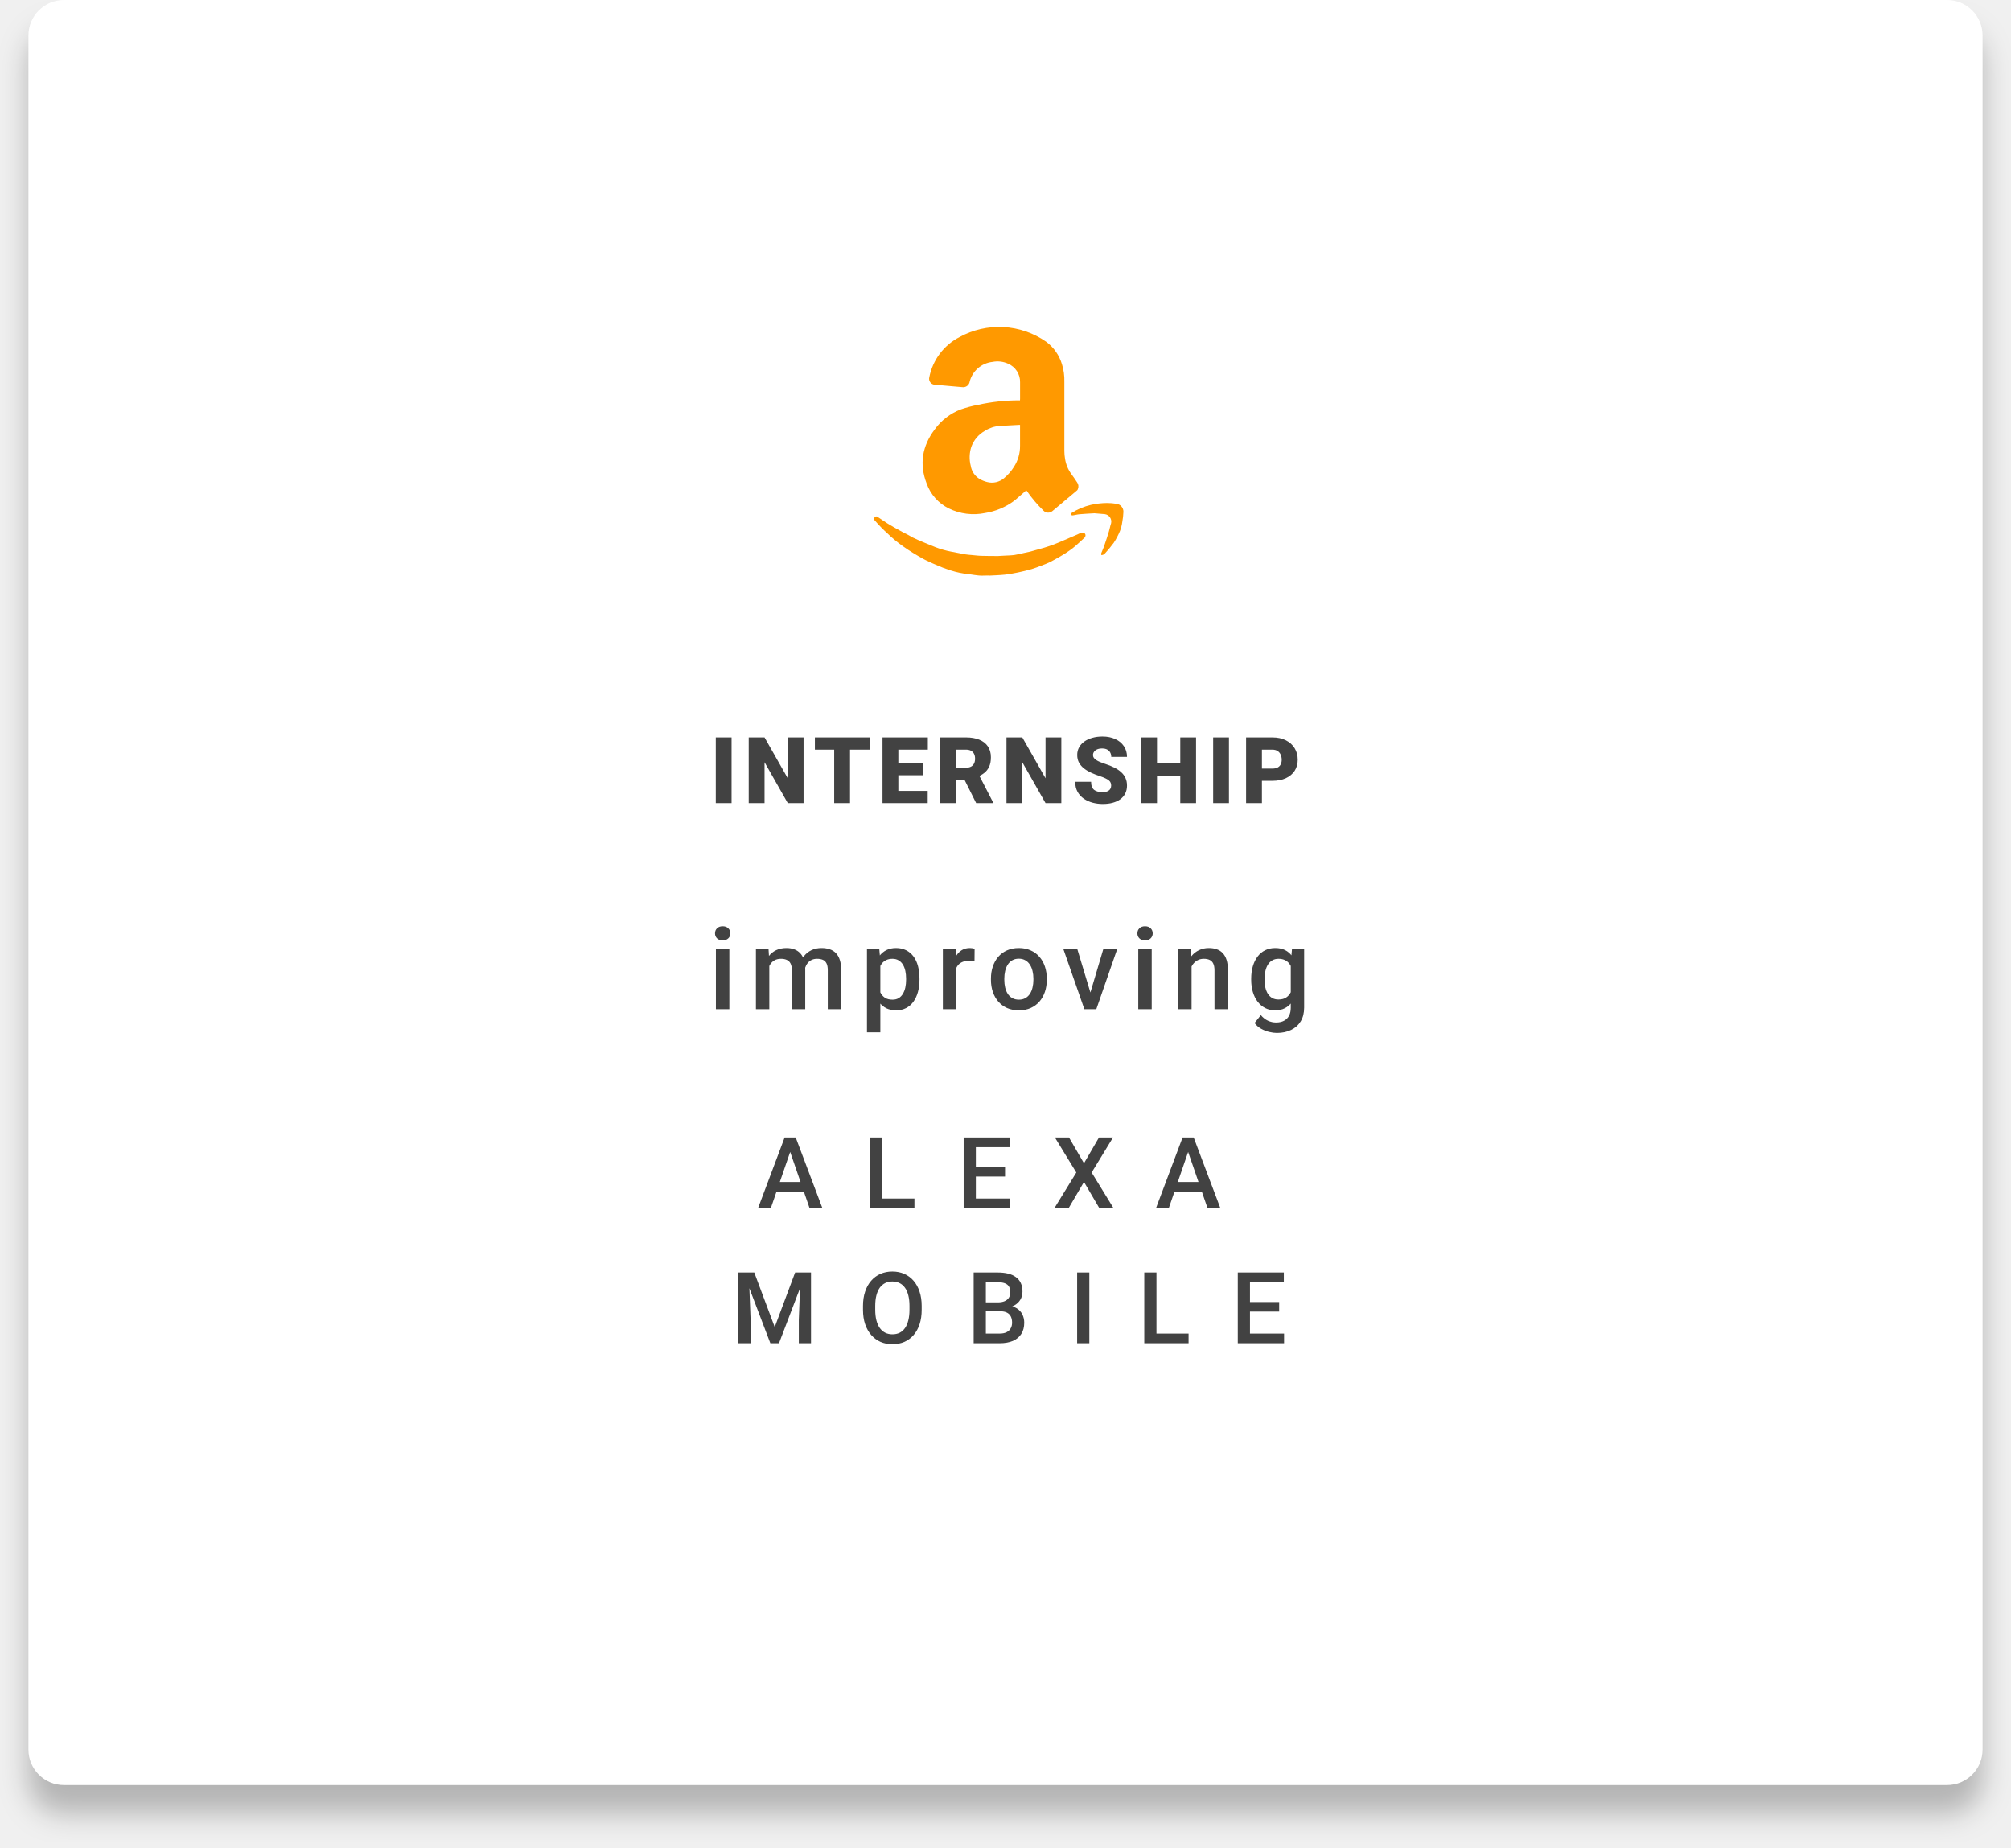
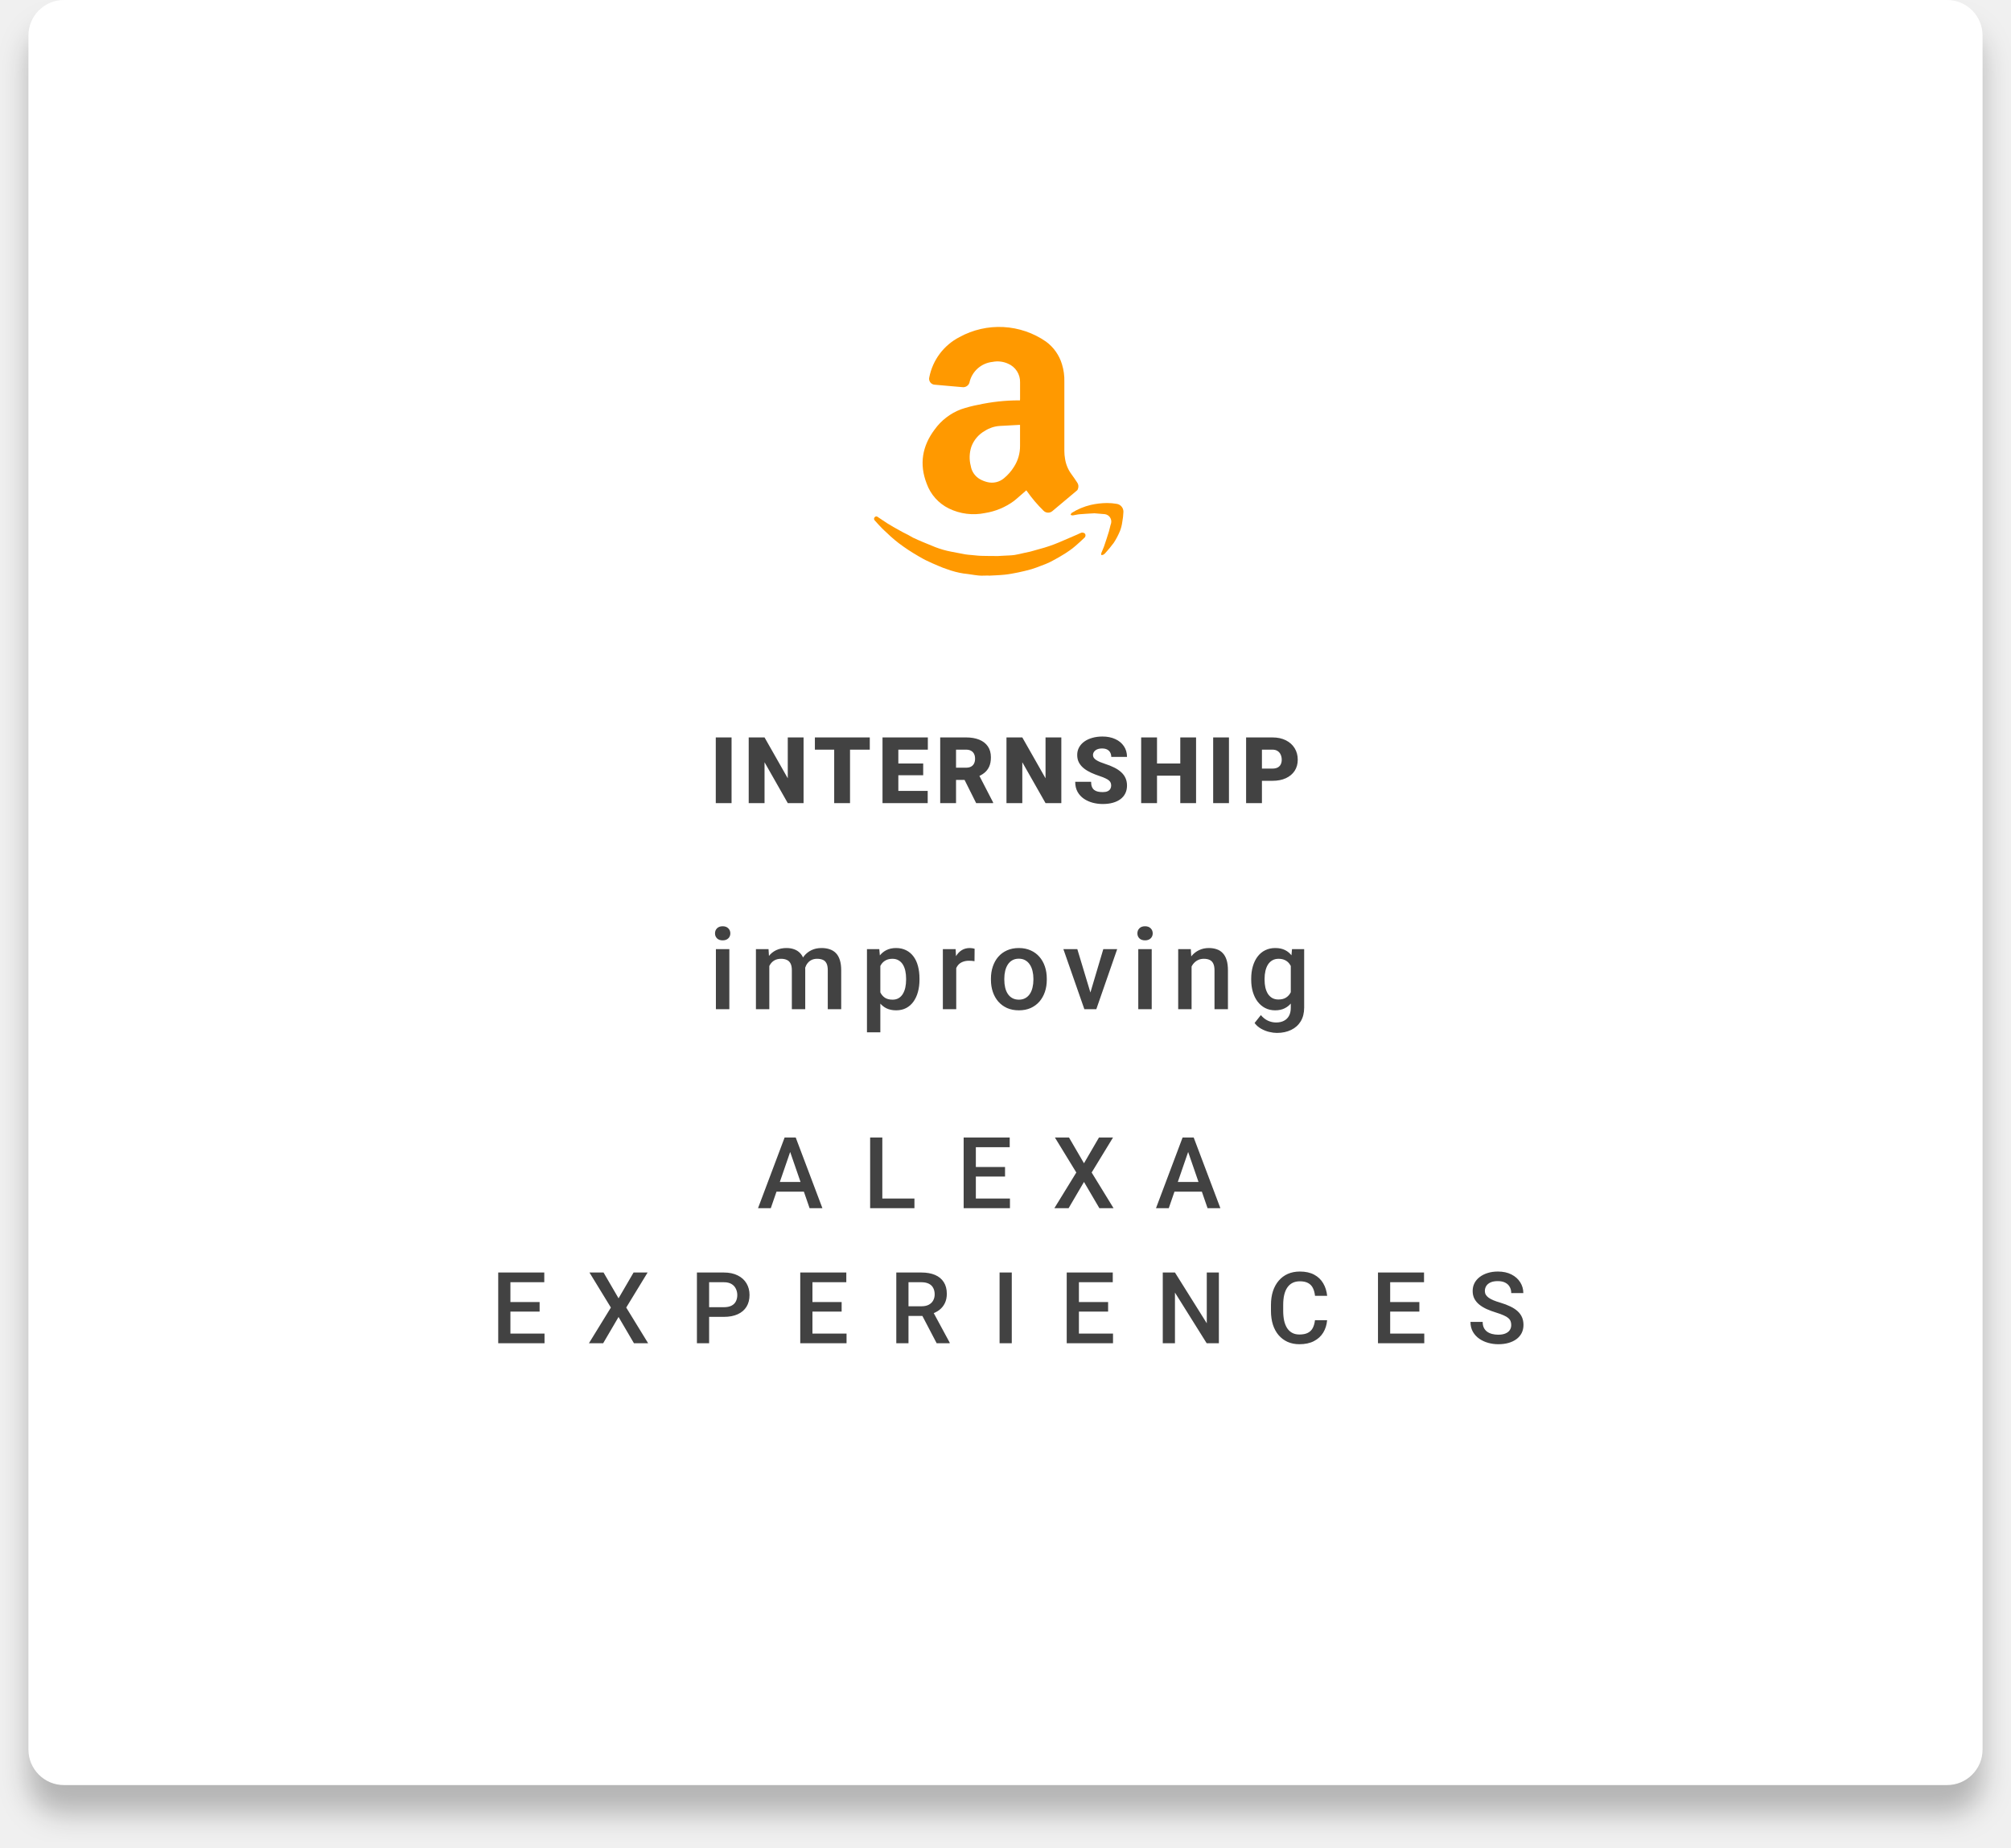
<svg xmlns="http://www.w3.org/2000/svg" width="283" height="260" viewBox="0 0 283 260" fill="none">
  <g filter="url(#filter0_d_103_29)">
    <rect x="4" width="275" height="251.167" rx="5" fill="white" />
  </g>
  <path d="M102.637 133.547V142H100.746V133.547H102.637ZM100.621 131.328C100.621 131.042 100.715 130.805 100.902 130.617C101.095 130.424 101.361 130.328 101.699 130.328C102.033 130.328 102.296 130.424 102.488 130.617C102.681 130.805 102.777 131.042 102.777 131.328C102.777 131.609 102.681 131.844 102.488 132.031C102.296 132.219 102.033 132.312 101.699 132.312C101.361 132.312 101.095 132.219 100.902 132.031C100.715 131.844 100.621 131.609 100.621 131.328ZM108.262 135.266V142H106.379V133.547H108.153L108.262 135.266ZM107.957 137.461L107.317 137.453C107.317 136.87 107.39 136.331 107.536 135.836C107.681 135.341 107.895 134.911 108.176 134.547C108.457 134.177 108.806 133.893 109.223 133.695C109.645 133.492 110.132 133.391 110.684 133.391C111.069 133.391 111.421 133.448 111.739 133.562C112.062 133.672 112.34 133.846 112.575 134.086C112.814 134.326 112.997 134.633 113.122 135.008C113.252 135.383 113.317 135.836 113.317 136.367V142H111.434V136.531C111.434 136.12 111.372 135.797 111.247 135.562C111.127 135.328 110.952 135.161 110.723 135.062C110.499 134.958 110.231 134.906 109.918 134.906C109.564 134.906 109.262 134.974 109.012 135.109C108.767 135.245 108.567 135.43 108.411 135.664C108.254 135.898 108.14 136.169 108.067 136.477C107.994 136.784 107.957 137.112 107.957 137.461ZM113.2 136.961L112.317 137.156C112.317 136.646 112.387 136.164 112.528 135.711C112.674 135.253 112.885 134.852 113.161 134.508C113.442 134.159 113.788 133.885 114.2 133.688C114.611 133.49 115.082 133.391 115.614 133.391C116.046 133.391 116.431 133.451 116.77 133.57C117.114 133.685 117.405 133.867 117.645 134.117C117.885 134.367 118.067 134.693 118.192 135.094C118.317 135.49 118.379 135.969 118.379 136.531V142H116.489V136.523C116.489 136.096 116.426 135.766 116.301 135.531C116.181 135.297 116.01 135.135 115.786 135.047C115.562 134.953 115.293 134.906 114.981 134.906C114.689 134.906 114.431 134.961 114.207 135.07C113.989 135.174 113.804 135.323 113.653 135.516C113.502 135.703 113.387 135.919 113.309 136.164C113.236 136.409 113.2 136.674 113.2 136.961ZM123.887 135.172V145.25H122.005V133.547H123.739L123.887 135.172ZM129.395 137.695V137.859C129.395 138.474 129.322 139.044 129.177 139.57C129.036 140.091 128.825 140.547 128.544 140.938C128.268 141.323 127.927 141.622 127.52 141.836C127.114 142.049 126.645 142.156 126.114 142.156C125.588 142.156 125.127 142.06 124.731 141.867C124.341 141.669 124.01 141.391 123.739 141.031C123.468 140.672 123.249 140.25 123.083 139.766C122.921 139.276 122.807 138.74 122.739 138.156V137.523C122.807 136.904 122.921 136.341 123.083 135.836C123.249 135.331 123.468 134.896 123.739 134.531C124.01 134.167 124.341 133.885 124.731 133.688C125.122 133.49 125.578 133.391 126.098 133.391C126.63 133.391 127.101 133.495 127.512 133.703C127.924 133.906 128.27 134.198 128.552 134.578C128.833 134.953 129.044 135.406 129.184 135.938C129.325 136.464 129.395 137.049 129.395 137.695ZM127.512 137.859V137.695C127.512 137.305 127.476 136.943 127.403 136.609C127.33 136.271 127.216 135.974 127.059 135.719C126.903 135.464 126.703 135.266 126.458 135.125C126.218 134.979 125.929 134.906 125.591 134.906C125.257 134.906 124.971 134.964 124.731 135.078C124.492 135.188 124.291 135.341 124.13 135.539C123.968 135.737 123.843 135.969 123.755 136.234C123.666 136.495 123.604 136.779 123.567 137.086V138.602C123.63 138.977 123.736 139.32 123.887 139.633C124.039 139.945 124.252 140.195 124.528 140.383C124.809 140.565 125.169 140.656 125.606 140.656C125.945 140.656 126.234 140.583 126.473 140.438C126.713 140.292 126.908 140.091 127.059 139.836C127.216 139.576 127.33 139.276 127.403 138.938C127.476 138.599 127.512 138.24 127.512 137.859ZM134.567 135.156V142H132.685V133.547H134.482L134.567 135.156ZM137.153 133.492L137.138 135.242C137.023 135.221 136.898 135.206 136.763 135.195C136.633 135.185 136.502 135.18 136.372 135.18C136.049 135.18 135.765 135.227 135.521 135.32C135.276 135.409 135.07 135.539 134.903 135.711C134.742 135.878 134.617 136.081 134.528 136.32C134.44 136.56 134.388 136.828 134.372 137.125L133.942 137.156C133.942 136.625 133.995 136.133 134.099 135.68C134.203 135.227 134.359 134.828 134.567 134.484C134.781 134.141 135.047 133.872 135.364 133.68C135.687 133.487 136.06 133.391 136.482 133.391C136.596 133.391 136.719 133.401 136.849 133.422C136.984 133.443 137.086 133.466 137.153 133.492ZM139.451 137.867V137.688C139.451 137.078 139.539 136.513 139.716 135.992C139.893 135.466 140.149 135.01 140.482 134.625C140.82 134.234 141.232 133.932 141.716 133.719C142.206 133.5 142.758 133.391 143.372 133.391C143.992 133.391 144.544 133.5 145.029 133.719C145.518 133.932 145.932 134.234 146.271 134.625C146.609 135.01 146.867 135.466 147.044 135.992C147.221 136.513 147.31 137.078 147.31 137.688V137.867C147.31 138.477 147.221 139.042 147.044 139.562C146.867 140.083 146.609 140.539 146.271 140.93C145.932 141.315 145.521 141.617 145.037 141.836C144.552 142.049 144.003 142.156 143.388 142.156C142.768 142.156 142.214 142.049 141.724 141.836C141.24 141.617 140.828 141.315 140.49 140.93C140.151 140.539 139.893 140.083 139.716 139.562C139.539 139.042 139.451 138.477 139.451 137.867ZM141.333 137.688V137.867C141.333 138.247 141.372 138.607 141.451 138.945C141.529 139.284 141.651 139.581 141.818 139.836C141.984 140.091 142.198 140.292 142.458 140.438C142.719 140.583 143.029 140.656 143.388 140.656C143.737 140.656 144.039 140.583 144.294 140.438C144.555 140.292 144.768 140.091 144.935 139.836C145.102 139.581 145.224 139.284 145.302 138.945C145.385 138.607 145.427 138.247 145.427 137.867V137.688C145.427 137.312 145.385 136.958 145.302 136.625C145.224 136.286 145.099 135.987 144.927 135.727C144.76 135.466 144.547 135.263 144.287 135.117C144.031 134.966 143.727 134.891 143.372 134.891C143.018 134.891 142.711 134.966 142.451 135.117C142.195 135.263 141.984 135.466 141.818 135.727C141.651 135.987 141.529 136.286 141.451 136.625C141.372 136.958 141.333 137.312 141.333 137.688ZM153.193 140.508L155.263 133.547H157.217L154.279 142H153.06L153.193 140.508ZM151.607 133.547L153.717 140.539L153.818 142H152.599L149.646 133.547H151.607ZM162.076 133.547V142H160.186V133.547H162.076ZM160.061 131.328C160.061 131.042 160.154 130.805 160.342 130.617C160.535 130.424 160.8 130.328 161.139 130.328C161.472 130.328 161.735 130.424 161.928 130.617C162.12 130.805 162.217 131.042 162.217 131.328C162.217 131.609 162.12 131.844 161.928 132.031C161.735 132.219 161.472 132.312 161.139 132.312C160.8 132.312 160.535 132.219 160.342 132.031C160.154 131.844 160.061 131.609 160.061 131.328ZM167.686 135.352V142H165.803V133.547H167.577L167.686 135.352ZM167.35 137.461L166.741 137.453C166.746 136.854 166.829 136.305 166.991 135.805C167.157 135.305 167.386 134.875 167.678 134.516C167.975 134.156 168.329 133.88 168.741 133.688C169.152 133.49 169.61 133.391 170.116 133.391C170.522 133.391 170.889 133.448 171.217 133.562C171.55 133.672 171.834 133.852 172.069 134.102C172.308 134.352 172.491 134.677 172.616 135.078C172.741 135.474 172.803 135.961 172.803 136.539V142H170.912V136.531C170.912 136.125 170.853 135.805 170.733 135.57C170.618 135.331 170.449 135.161 170.225 135.062C170.006 134.958 169.733 134.906 169.405 134.906C169.082 134.906 168.793 134.974 168.537 135.109C168.282 135.245 168.066 135.43 167.889 135.664C167.717 135.898 167.584 136.169 167.491 136.477C167.397 136.784 167.35 137.112 167.35 137.461ZM181.819 133.547H183.53V141.766C183.53 142.526 183.369 143.172 183.046 143.703C182.723 144.234 182.272 144.638 181.694 144.914C181.116 145.195 180.447 145.336 179.686 145.336C179.363 145.336 179.004 145.289 178.608 145.195C178.217 145.102 177.837 144.951 177.467 144.742C177.103 144.539 176.798 144.271 176.553 143.938L177.436 142.828C177.738 143.188 178.072 143.451 178.436 143.617C178.801 143.784 179.184 143.867 179.585 143.867C180.017 143.867 180.384 143.786 180.686 143.625C180.994 143.469 181.231 143.237 181.397 142.93C181.564 142.622 181.647 142.247 181.647 141.805V135.461L181.819 133.547ZM176.077 137.867V137.703C176.077 137.062 176.155 136.479 176.311 135.953C176.467 135.422 176.691 134.966 176.983 134.586C177.275 134.201 177.629 133.906 178.046 133.703C178.462 133.495 178.934 133.391 179.46 133.391C180.007 133.391 180.473 133.49 180.858 133.688C181.249 133.885 181.574 134.169 181.835 134.539C182.095 134.904 182.298 135.341 182.444 135.852C182.595 136.357 182.707 136.919 182.78 137.539V138.062C182.712 138.667 182.598 139.219 182.436 139.719C182.275 140.219 182.061 140.651 181.796 141.016C181.53 141.38 181.202 141.661 180.811 141.859C180.426 142.057 179.97 142.156 179.444 142.156C178.928 142.156 178.462 142.049 178.046 141.836C177.634 141.622 177.28 141.323 176.983 140.938C176.691 140.552 176.467 140.099 176.311 139.578C176.155 139.052 176.077 138.482 176.077 137.867ZM177.96 137.703V137.867C177.96 138.253 177.996 138.612 178.069 138.945C178.147 139.279 178.264 139.573 178.421 139.828C178.582 140.078 178.785 140.276 179.03 140.422C179.28 140.562 179.574 140.633 179.913 140.633C180.356 140.633 180.717 140.539 180.999 140.352C181.285 140.164 181.504 139.911 181.655 139.594C181.811 139.271 181.921 138.911 181.983 138.516V137.102C181.952 136.794 181.887 136.508 181.788 136.242C181.694 135.977 181.566 135.745 181.405 135.547C181.244 135.344 181.04 135.188 180.796 135.078C180.551 134.964 180.262 134.906 179.928 134.906C179.59 134.906 179.296 134.979 179.046 135.125C178.796 135.271 178.59 135.471 178.428 135.727C178.272 135.982 178.155 136.279 178.077 136.617C177.999 136.956 177.96 137.318 177.96 137.703Z" fill="#424242" />
-   <path d="M111.443 161.373L108.47 170H106.672L110.418 160.047H111.566L111.443 161.373ZM113.932 170L110.951 161.373L110.821 160.047H111.977L115.736 170H113.932ZM113.788 166.309V167.669H108.374V166.309H113.788ZM128.685 168.64V170H123.688V168.64H128.685ZM124.166 160.047V170H122.451V160.047H124.166ZM142.126 168.64V170H136.842V168.64H142.126ZM137.327 160.047V170H135.611V160.047H137.327ZM141.435 164.203V165.543H136.842V164.203H141.435ZM142.092 160.047V161.414H136.842V160.047H142.092ZM150.433 160.047L152.545 163.677L154.657 160.047H156.633L153.625 164.976L156.708 170H154.712L152.545 166.302L150.378 170H148.375L151.465 164.976L148.45 160.047H150.433ZM167.449 161.373L164.475 170H162.677L166.423 160.047H167.572L167.449 161.373ZM169.937 170L166.957 161.373L166.827 160.047H167.982L171.742 170H169.937ZM169.794 166.309V167.669H164.379V166.309H169.794ZM104.614 179.047H106.146L109.023 186.724L111.895 179.047H113.426L109.625 189H108.408L104.614 179.047ZM103.917 179.047H105.373L105.626 185.691V189H103.917V179.047ZM112.667 179.047H114.13V189H112.414V185.691L112.667 179.047ZM129.704 183.75V184.297C129.704 185.049 129.606 185.723 129.41 186.32C129.214 186.917 128.933 187.425 128.569 187.845C128.209 188.264 127.776 188.585 127.27 188.809C126.764 189.027 126.204 189.137 125.588 189.137C124.978 189.137 124.419 189.027 123.913 188.809C123.412 188.585 122.977 188.264 122.608 187.845C122.239 187.425 121.952 186.917 121.746 186.32C121.546 185.723 121.446 185.049 121.446 184.297V183.75C121.446 182.998 121.546 182.326 121.746 181.733C121.947 181.136 122.23 180.628 122.594 180.209C122.963 179.785 123.399 179.464 123.9 179.245C124.406 179.022 124.964 178.91 125.575 178.91C126.19 178.91 126.75 179.022 127.256 179.245C127.762 179.464 128.197 179.785 128.562 180.209C128.926 180.628 129.207 181.136 129.403 181.733C129.603 182.326 129.704 182.998 129.704 183.75ZM127.988 184.297V183.736C127.988 183.18 127.933 182.69 127.824 182.267C127.719 181.838 127.562 181.48 127.352 181.193C127.147 180.902 126.894 180.683 126.593 180.537C126.292 180.387 125.953 180.312 125.575 180.312C125.196 180.312 124.859 180.387 124.563 180.537C124.267 180.683 124.014 180.902 123.804 181.193C123.599 181.48 123.442 181.838 123.332 182.267C123.223 182.69 123.168 183.18 123.168 183.736V184.297C123.168 184.853 123.223 185.345 123.332 185.773C123.442 186.202 123.601 186.564 123.811 186.86C124.025 187.152 124.28 187.373 124.577 187.523C124.873 187.669 125.21 187.742 125.588 187.742C125.971 187.742 126.311 187.669 126.607 187.523C126.903 187.373 127.154 187.152 127.359 186.86C127.564 186.564 127.719 186.202 127.824 185.773C127.933 185.345 127.988 184.853 127.988 184.297ZM140.752 184.502H138.216L138.202 183.251H140.417C140.79 183.251 141.107 183.196 141.367 183.087C141.631 182.973 141.832 182.811 141.969 182.602C142.105 182.387 142.174 182.13 142.174 181.829C142.174 181.496 142.11 181.225 141.982 181.016C141.855 180.806 141.659 180.653 141.394 180.558C141.135 180.462 140.802 180.414 140.396 180.414H138.735V189H137.019V179.047H140.396C140.943 179.047 141.431 179.099 141.859 179.204C142.292 179.309 142.659 179.473 142.96 179.696C143.265 179.915 143.495 180.193 143.65 180.53C143.81 180.868 143.889 181.269 143.889 181.733C143.889 182.144 143.791 182.52 143.596 182.861C143.4 183.199 143.11 183.474 142.727 183.688C142.345 183.903 141.868 184.03 141.299 184.071L140.752 184.502ZM140.677 189H137.676L138.448 187.64H140.677C141.064 187.64 141.387 187.576 141.647 187.448C141.907 187.316 142.101 187.136 142.228 186.908C142.36 186.676 142.427 186.405 142.427 186.095C142.427 185.771 142.37 185.491 142.256 185.254C142.142 185.012 141.962 184.828 141.716 184.7C141.47 184.568 141.148 184.502 140.752 184.502H138.824L138.838 183.251H141.346L141.736 183.723C142.283 183.741 142.732 183.862 143.083 184.085C143.438 184.308 143.703 184.598 143.876 184.953C144.049 185.309 144.136 185.691 144.136 186.102C144.136 186.735 143.997 187.266 143.719 187.694C143.445 188.123 143.051 188.449 142.536 188.672C142.021 188.891 141.401 189 140.677 189ZM153.297 179.047V189H151.581V179.047H153.297ZM167.264 187.64V189H162.267V187.64H167.264ZM162.746 179.047V189H161.03V179.047H162.746ZM180.705 187.64V189H175.421V187.64H180.705ZM175.906 179.047V189H174.19V179.047H175.906ZM180.015 183.203V184.543H175.421V183.203H180.015ZM180.671 179.047V180.414H175.421V179.047H180.671Z" fill="#424242" />
+   <path d="M111.443 161.373L108.47 170H106.672L110.418 160.047H111.566L111.443 161.373ZM113.932 170L110.951 161.373L110.821 160.047H111.977L115.736 170H113.932ZM113.788 166.309V167.669H108.374V166.309H113.788ZM128.685 168.64V170H123.688V168.64H128.685ZM124.166 160.047V170H122.451V160.047H124.166ZM142.126 168.64V170H136.842V168.64H142.126ZM137.327 160.047V170H135.611V160.047H137.327ZM141.435 164.203V165.543H136.842V164.203H141.435ZM142.092 160.047V161.414H136.842V160.047H142.092ZM150.433 160.047L152.545 163.677L154.657 160.047H156.633L153.625 164.976L156.708 170H154.712L152.545 166.302L150.378 170H148.375L151.465 164.976L148.45 160.047H150.433ZM167.449 161.373L164.475 170H162.677L166.423 160.047H167.572L167.449 161.373ZM169.937 170L166.957 161.373L166.827 160.047H167.982L171.742 170H169.937ZM169.794 166.309V167.669H164.379V166.309H169.794ZM76.628 187.64V189H71.344V187.64H76.628ZM71.829 179.047V189H70.113V179.047H71.829ZM75.938 183.203V184.543H71.344V183.203H75.938ZM76.594 179.047V180.414H71.344V179.047H76.594ZM84.935 179.047L87.047 182.677L89.16 179.047H91.135L88.127 183.976L91.21 189H89.214L87.047 185.302L84.88 189H82.877L85.967 183.976L82.953 179.047H84.935ZM101.855 185.288H99.264V183.928H101.855C102.306 183.928 102.671 183.855 102.949 183.709C103.227 183.563 103.43 183.363 103.557 183.107C103.69 182.848 103.756 182.551 103.756 182.219C103.756 181.904 103.69 181.61 103.557 181.337C103.43 181.059 103.227 180.836 102.949 180.667C102.671 180.498 102.306 180.414 101.855 180.414H99.791V189H98.075V179.047H101.855C102.625 179.047 103.279 179.184 103.817 179.457C104.36 179.726 104.772 180.1 105.054 180.578C105.337 181.052 105.478 181.594 105.478 182.205C105.478 182.848 105.337 183.399 105.054 183.859C104.772 184.32 104.36 184.673 103.817 184.919C103.279 185.165 102.625 185.288 101.855 185.288ZM119.131 187.64V189H113.847V187.64H119.131ZM114.332 179.047V189H112.616V179.047H114.332ZM118.441 183.203V184.543H113.847V183.203H118.441ZM119.097 179.047V180.414H113.847V179.047H119.097ZM126.132 179.047H129.653C130.409 179.047 131.054 179.161 131.588 179.389C132.121 179.617 132.529 179.954 132.811 180.4C133.098 180.842 133.242 181.389 133.242 182.041C133.242 182.538 133.151 182.975 132.968 183.354C132.786 183.732 132.529 184.051 132.196 184.311C131.863 184.566 131.467 184.764 131.006 184.905L130.487 185.158H127.322L127.308 183.798H129.68C130.09 183.798 130.432 183.725 130.706 183.579C130.979 183.433 131.184 183.235 131.321 182.984C131.462 182.729 131.533 182.442 131.533 182.123C131.533 181.777 131.464 181.476 131.328 181.221C131.196 180.961 130.99 180.763 130.713 180.626C130.435 180.485 130.081 180.414 129.653 180.414H127.848V189H126.132V179.047ZM131.813 189L129.475 184.529L131.273 184.522L133.645 188.911V189H131.813ZM142.383 179.047V189H140.667V179.047H142.383ZM156.63 187.64V189H151.346V187.64H156.63ZM151.831 179.047V189H150.116V179.047H151.831ZM155.94 183.203V184.543H151.346V183.203H155.94ZM156.596 179.047V180.414H151.346V179.047H156.596ZM171.527 179.047V189H169.811L165.347 181.87V189H163.632V179.047H165.347L169.825 186.19V179.047H171.527ZM185.05 185.76H186.759C186.704 186.411 186.522 186.993 186.212 187.503C185.902 188.009 185.467 188.408 184.906 188.699C184.346 188.991 183.665 189.137 182.863 189.137C182.247 189.137 181.694 189.027 181.201 188.809C180.709 188.585 180.288 188.271 179.937 187.865C179.586 187.455 179.317 186.961 179.13 186.382C178.948 185.803 178.857 185.156 178.857 184.44V183.613C178.857 182.898 178.95 182.251 179.137 181.672C179.328 181.093 179.602 180.599 179.957 180.188C180.313 179.774 180.739 179.457 181.236 179.238C181.737 179.02 182.3 178.91 182.924 178.91C183.717 178.91 184.387 179.056 184.934 179.348C185.481 179.639 185.904 180.043 186.205 180.558C186.511 181.073 186.697 181.663 186.766 182.328H185.057C185.011 181.9 184.911 181.533 184.756 181.228C184.606 180.922 184.382 180.69 184.086 180.53C183.79 180.366 183.403 180.284 182.924 180.284C182.532 180.284 182.19 180.357 181.899 180.503C181.607 180.649 181.363 180.863 181.167 181.146C180.971 181.428 180.823 181.777 180.723 182.191C180.627 182.602 180.579 183.071 180.579 183.6V184.44C180.579 184.942 180.623 185.397 180.709 185.808C180.8 186.213 180.937 186.562 181.119 186.854C181.306 187.145 181.543 187.371 181.83 187.53C182.117 187.69 182.461 187.77 182.863 187.77C183.35 187.77 183.744 187.692 184.045 187.537C184.35 187.382 184.581 187.157 184.736 186.86C184.895 186.56 185 186.193 185.05 185.76ZM200.432 187.64V189H195.148V187.64H200.432ZM195.633 179.047V189H193.918V179.047H195.633ZM199.742 183.203V184.543H195.148V183.203H199.742ZM200.398 179.047V180.414H195.148V179.047H200.398ZM212.67 186.437C212.67 186.231 212.638 186.049 212.574 185.89C212.515 185.73 212.408 185.584 212.253 185.452C212.098 185.32 211.879 185.192 211.597 185.069C211.319 184.942 210.963 184.812 210.53 184.68C210.056 184.534 209.619 184.372 209.218 184.194C208.821 184.012 208.475 183.802 208.179 183.565C207.882 183.324 207.652 183.048 207.488 182.738C207.324 182.424 207.242 182.062 207.242 181.651C207.242 181.246 207.326 180.877 207.495 180.544C207.668 180.211 207.912 179.924 208.227 179.683C208.546 179.437 208.922 179.247 209.354 179.115C209.787 178.979 210.266 178.91 210.79 178.91C211.528 178.91 212.164 179.047 212.697 179.32C213.235 179.594 213.647 179.961 213.935 180.421C214.226 180.881 214.372 181.389 214.372 181.945H212.67C212.67 181.617 212.599 181.328 212.458 181.077C212.321 180.822 212.112 180.621 211.829 180.476C211.551 180.33 211.198 180.257 210.77 180.257C210.364 180.257 210.027 180.318 209.758 180.441C209.489 180.564 209.288 180.731 209.156 180.94C209.024 181.15 208.958 181.387 208.958 181.651C208.958 181.838 209.001 182.009 209.088 182.164C209.174 182.314 209.307 182.456 209.484 182.588C209.662 182.715 209.885 182.836 210.154 182.95C210.423 183.064 210.74 183.174 211.104 183.278C211.656 183.442 212.137 183.625 212.547 183.825C212.957 184.021 213.299 184.244 213.572 184.495C213.846 184.746 214.051 185.031 214.188 185.35C214.324 185.664 214.393 186.022 214.393 186.423C214.393 186.842 214.308 187.22 214.14 187.558C213.971 187.89 213.729 188.175 213.415 188.412C213.105 188.645 212.731 188.825 212.294 188.952C211.861 189.075 211.378 189.137 210.845 189.137C210.366 189.137 209.895 189.073 209.43 188.945C208.969 188.818 208.55 188.624 208.172 188.364C207.794 188.1 207.493 187.772 207.27 187.38C207.046 186.983 206.935 186.521 206.935 185.992H208.65C208.65 186.316 208.705 186.591 208.814 186.819C208.928 187.047 209.086 187.234 209.286 187.38C209.487 187.521 209.719 187.626 209.983 187.694C210.252 187.763 210.539 187.797 210.845 187.797C211.246 187.797 211.581 187.74 211.85 187.626C212.123 187.512 212.328 187.353 212.465 187.147C212.602 186.942 212.67 186.705 212.67 186.437Z" fill="#424242" />
  <path d="M102.95 103.758V113H100.729V103.758H102.95ZM113.082 103.758V113H110.86L107.591 107.249V113H105.363V103.758H107.591L110.86 109.509V103.758H113.082ZM119.621 103.758V113H117.393V103.758H119.621ZM122.401 103.758V105.478H114.676V103.758H122.401ZM130.552 111.286V113H125.627V111.286H130.552ZM126.42 103.758V113H124.192V103.758H126.42ZM129.918 107.427V109.083H125.627V107.427H129.918ZM130.571 103.758V105.478H125.627V103.758H130.571ZM132.311 103.758H135.949C136.66 103.758 137.277 103.864 137.802 104.075C138.327 104.287 138.731 104.6 139.015 105.015C139.302 105.429 139.446 105.941 139.446 106.551C139.446 107.08 139.364 107.522 139.199 107.877C139.034 108.233 138.803 108.527 138.507 108.76C138.215 108.988 137.874 109.177 137.485 109.325L136.755 109.737H133.702L133.689 108.017H135.949C136.232 108.017 136.467 107.966 136.653 107.865C136.839 107.763 136.979 107.619 137.072 107.433C137.169 107.243 137.218 107.016 137.218 106.754C137.218 106.487 137.169 106.259 137.072 106.068C136.975 105.878 136.831 105.732 136.64 105.63C136.454 105.529 136.224 105.478 135.949 105.478H134.539V113H132.311V103.758ZM137.37 113L135.327 108.912L137.688 108.899L139.757 112.905V113H137.37ZM149.356 103.758V113H147.134L143.865 107.249V113H141.637V103.758H143.865L147.134 109.509V103.758H149.356ZM156.371 110.543C156.371 110.4 156.349 110.271 156.307 110.156C156.265 110.038 156.186 109.928 156.072 109.826C155.958 109.725 155.793 109.623 155.577 109.521C155.365 109.416 155.086 109.306 154.739 109.191C154.333 109.056 153.941 108.904 153.565 108.734C153.188 108.561 152.852 108.36 152.556 108.131C152.259 107.899 152.025 107.628 151.851 107.319C151.677 107.006 151.591 106.642 151.591 106.227C151.591 105.829 151.68 105.472 151.857 105.154C152.035 104.833 152.283 104.56 152.6 104.335C152.922 104.107 153.298 103.933 153.73 103.815C154.162 103.692 154.633 103.631 155.145 103.631C155.823 103.631 156.419 103.749 156.935 103.986C157.456 104.219 157.862 104.551 158.154 104.983C158.45 105.41 158.599 105.916 158.599 106.5H156.383C156.383 106.267 156.335 106.062 156.237 105.884C156.144 105.707 156.002 105.567 155.812 105.465C155.622 105.364 155.382 105.313 155.095 105.313C154.815 105.313 154.58 105.355 154.39 105.44C154.2 105.525 154.056 105.639 153.958 105.783C153.861 105.922 153.812 106.077 153.812 106.246C153.812 106.386 153.851 106.513 153.927 106.627C154.007 106.737 154.119 106.841 154.263 106.938C154.411 107.035 154.589 107.128 154.796 107.217C155.008 107.306 155.245 107.393 155.507 107.478C155.998 107.634 156.434 107.81 156.815 108.004C157.2 108.195 157.524 108.413 157.786 108.658C158.053 108.899 158.254 109.174 158.389 109.483C158.529 109.792 158.599 110.141 158.599 110.531C158.599 110.945 158.518 111.314 158.357 111.635C158.197 111.957 157.966 112.23 157.665 112.454C157.365 112.674 157.005 112.841 156.586 112.956C156.167 113.07 155.7 113.127 155.184 113.127C154.71 113.127 154.242 113.068 153.781 112.949C153.324 112.826 152.909 112.64 152.537 112.391C152.164 112.137 151.866 111.813 151.642 111.419C151.421 111.022 151.311 110.55 151.311 110.004H153.546C153.546 110.275 153.582 110.503 153.654 110.689C153.726 110.876 153.831 111.026 153.971 111.14C154.111 111.25 154.282 111.331 154.485 111.381C154.688 111.428 154.921 111.451 155.184 111.451C155.467 111.451 155.696 111.411 155.869 111.331C156.043 111.246 156.17 111.136 156.25 111C156.33 110.861 156.371 110.708 156.371 110.543ZM166.82 107.427V109.141H162.078V107.427H166.82ZM162.821 103.758V113H160.592V103.758H162.821ZM168.318 103.758V113H166.096V103.758H168.318ZM172.946 103.758V113H170.724V103.758H172.946ZM179.047 109.864H176.749V108.144H179.047C179.36 108.144 179.614 108.091 179.808 107.985C180.003 107.88 180.145 107.734 180.234 107.547C180.327 107.357 180.373 107.143 180.373 106.906C180.373 106.652 180.327 106.417 180.234 106.202C180.145 105.986 180.003 105.812 179.808 105.681C179.614 105.546 179.36 105.478 179.047 105.478H177.587V113H175.359V103.758H179.047C179.787 103.758 180.424 103.893 180.957 104.164C181.495 104.435 181.907 104.807 182.195 105.281C182.483 105.751 182.627 106.288 182.627 106.894C182.627 107.49 182.483 108.011 182.195 108.455C181.907 108.899 181.495 109.246 180.957 109.496C180.424 109.742 179.787 109.864 179.047 109.864Z" fill="#424242" />
  <path d="M143.537 56.333H143.371C141.458 56.336 139.551 56.543 137.683 56.95C136.842 57.107 136.014 57.325 135.206 57.602C133.73 58.167 132.452 59.151 131.53 60.433C129.78 62.761 129.342 65.304 130.405 68.039C130.948 69.567 132.066 70.823 133.521 71.54C135.106 72.317 136.904 72.543 138.632 72.183C140.095 71.951 141.481 71.373 142.675 70.498C143.266 70.03 143.818 69.505 144.426 68.993C144.46 69.032 144.492 69.073 144.522 69.115C145.213 70.102 145.993 71.022 146.854 71.863C147.187 72.198 147.72 72.224 148.084 71.925C149.251 70.947 150.418 69.969 151.585 68.988C151.646 68.92 151.689 68.837 151.707 68.748C151.814 68.452 151.764 68.123 151.576 67.873C151.305 67.479 151.051 67.072 150.758 66.691H150.758C150.3 66.064 150 65.336 149.882 64.569C149.817 64.205 149.784 63.836 149.782 63.466V53.721V53.721C149.807 52.882 149.693 52.045 149.445 51.244C149.061 49.967 148.272 48.85 147.196 48.063C145.426 46.837 143.351 46.128 141.201 46.016C139.051 45.904 136.913 46.393 135.026 47.428C132.821 48.565 131.256 50.647 130.777 53.082C130.711 53.33 130.763 53.595 130.918 53.8C131.072 54.005 131.312 54.127 131.569 54.132L133.779 54.329C134.33 54.377 134.882 54.43 135.433 54.473C135.863 54.529 136.273 54.278 136.417 53.87C136.577 53.095 136.979 52.392 137.565 51.862C138.152 51.331 138.892 51.002 139.678 50.92C140.416 50.773 141.181 50.861 141.866 51.174C142.378 51.392 142.812 51.759 143.113 52.227C143.413 52.695 143.566 53.243 143.55 53.8V56.097C143.546 56.172 143.542 56.25 143.537 56.333L143.537 56.333ZM142.693 65.684C142.317 66.289 141.846 66.829 141.297 67.282C140.64 67.844 139.748 68.047 138.912 67.824C138.567 67.738 138.234 67.607 137.923 67.435C137.22 67.042 136.736 66.349 136.61 65.553C136.376 64.661 136.407 63.72 136.698 62.844C137.049 61.899 137.726 61.11 138.606 60.617C139.225 60.22 139.933 59.985 140.667 59.934C141.573 59.877 142.483 59.834 143.389 59.785H143.546V60.044V62.709C143.561 63.763 143.264 64.798 142.693 65.684L142.693 65.684Z" fill="#FF9900" />
  <path d="M127.027 74.874C126.589 74.637 126.152 74.392 125.714 74.143C125.425 73.972 125.141 73.802 124.839 73.618C124.401 73.333 123.964 73.036 123.526 72.743L123.526 72.742C123.466 72.683 123.383 72.652 123.299 72.659C123.215 72.666 123.138 72.709 123.088 72.778C122.971 72.9 122.971 73.093 123.088 73.215C123.43 73.6 123.78 73.981 124.143 74.353C124.353 74.572 124.581 74.764 124.804 74.974C125.519 75.677 126.292 76.318 127.114 76.891C127.552 77.206 128.011 77.508 128.475 77.792C129.066 78.151 129.661 78.514 130.282 78.825C130.904 79.135 131.503 79.385 132.12 79.647L132.121 79.648C132.495 79.813 132.878 79.959 133.267 80.085C134.019 80.365 134.798 80.568 135.591 80.693C136.304 80.763 137.013 80.908 137.73 80.978C138.168 81.022 138.645 80.978 139.104 80.978V81C139.866 80.956 140.632 80.939 141.389 80.86C142.019 80.794 142.64 80.676 143.262 80.549C143.883 80.422 144.53 80.264 145.161 80.085C145.629 79.95 146.084 79.766 146.539 79.591V79.591C146.936 79.452 147.327 79.293 147.707 79.114C148.219 78.86 148.718 78.576 149.213 78.287C149.707 77.998 150.088 77.766 150.482 77.481V77.482C150.801 77.262 151.106 77.024 151.397 76.768C151.834 76.396 152.237 76.011 152.648 75.622C152.778 75.476 152.796 75.262 152.692 75.097C152.555 74.961 152.358 74.906 152.171 74.952C151.974 75.022 151.79 75.127 151.598 75.211C150.723 75.587 149.848 75.954 148.972 76.34V76.339C148.1 76.704 147.204 77.008 146.29 77.249C145.852 77.376 145.415 77.503 144.977 77.617C144.692 77.687 144.408 77.744 144.102 77.805C143.664 77.901 143.227 78.019 142.789 78.085C142.351 78.151 141.883 78.155 141.428 78.181C141.108 78.181 140.793 78.23 140.474 78.234C139.735 78.234 138.991 78.234 138.251 78.212C137.743 78.212 137.236 78.138 136.724 78.094C136.426 78.068 136.129 78.05 135.849 78.002C135.175 77.884 134.505 77.744 133.836 77.617V77.617C133.08 77.474 132.339 77.261 131.621 76.983C131.026 76.746 130.436 76.506 129.849 76.256C129.385 76.059 128.922 75.862 128.471 75.644C128.06 75.394 127.547 75.127 127.027 74.874L127.027 74.874Z" fill="#FF9900" />
  <path d="M157.93 73.474C158.022 72.987 158.077 72.494 158.096 71.999C158.097 71.442 157.688 70.97 157.137 70.892C156.69 70.814 156.236 70.776 155.781 70.778C155.012 70.784 154.246 70.874 153.497 71.045C152.547 71.27 151.641 71.65 150.814 72.169C150.736 72.222 150.709 72.353 150.657 72.45V72.449C150.755 72.489 150.858 72.512 150.963 72.52C151.283 72.476 151.593 72.384 151.913 72.358C152.595 72.296 153.282 72.266 154.018 72.222L155.484 72.345L155.483 72.344C155.777 72.386 156.04 72.549 156.206 72.794C156.373 73.039 156.428 73.343 156.359 73.631C156.228 74.003 156.171 74.401 156.052 74.782C155.834 75.482 155.615 76.178 155.37 76.874C155.256 77.202 155.098 77.513 154.976 77.836H154.976C154.959 77.922 154.959 78.01 154.976 78.095C155.06 78.1 155.144 78.091 155.225 78.068C155.331 78.019 155.427 77.949 155.505 77.863C155.942 77.389 156.352 76.892 156.735 76.375C157.077 75.85 157.37 75.295 157.61 74.716C157.765 74.316 157.872 73.899 157.93 73.474L157.93 73.474Z" fill="#FF9900" />
  <defs>
    <filter id="filter0_d_103_29" x="0" y="0" width="283" height="259.167" filterUnits="userSpaceOnUse" color-interpolation-filters="sRGB">
      <feFlood flood-opacity="0" result="BackgroundImageFix" />
      <feColorMatrix in="SourceAlpha" type="matrix" values="0 0 0 0 0 0 0 0 0 0 0 0 0 0 0 0 0 0 127 0" result="hardAlpha" />
      <feOffset dy="4" />
      <feGaussianBlur stdDeviation="2" />
      <feColorMatrix type="matrix" values="0 0 0 0 0 0 0 0 0 0 0 0 0 0 0 0 0 0 0.25 0" />
      <feBlend mode="normal" in2="BackgroundImageFix" result="effect1_dropShadow_103_29" />
      <feBlend mode="normal" in="SourceGraphic" in2="effect1_dropShadow_103_29" result="shape" />
    </filter>
  </defs>
</svg>
